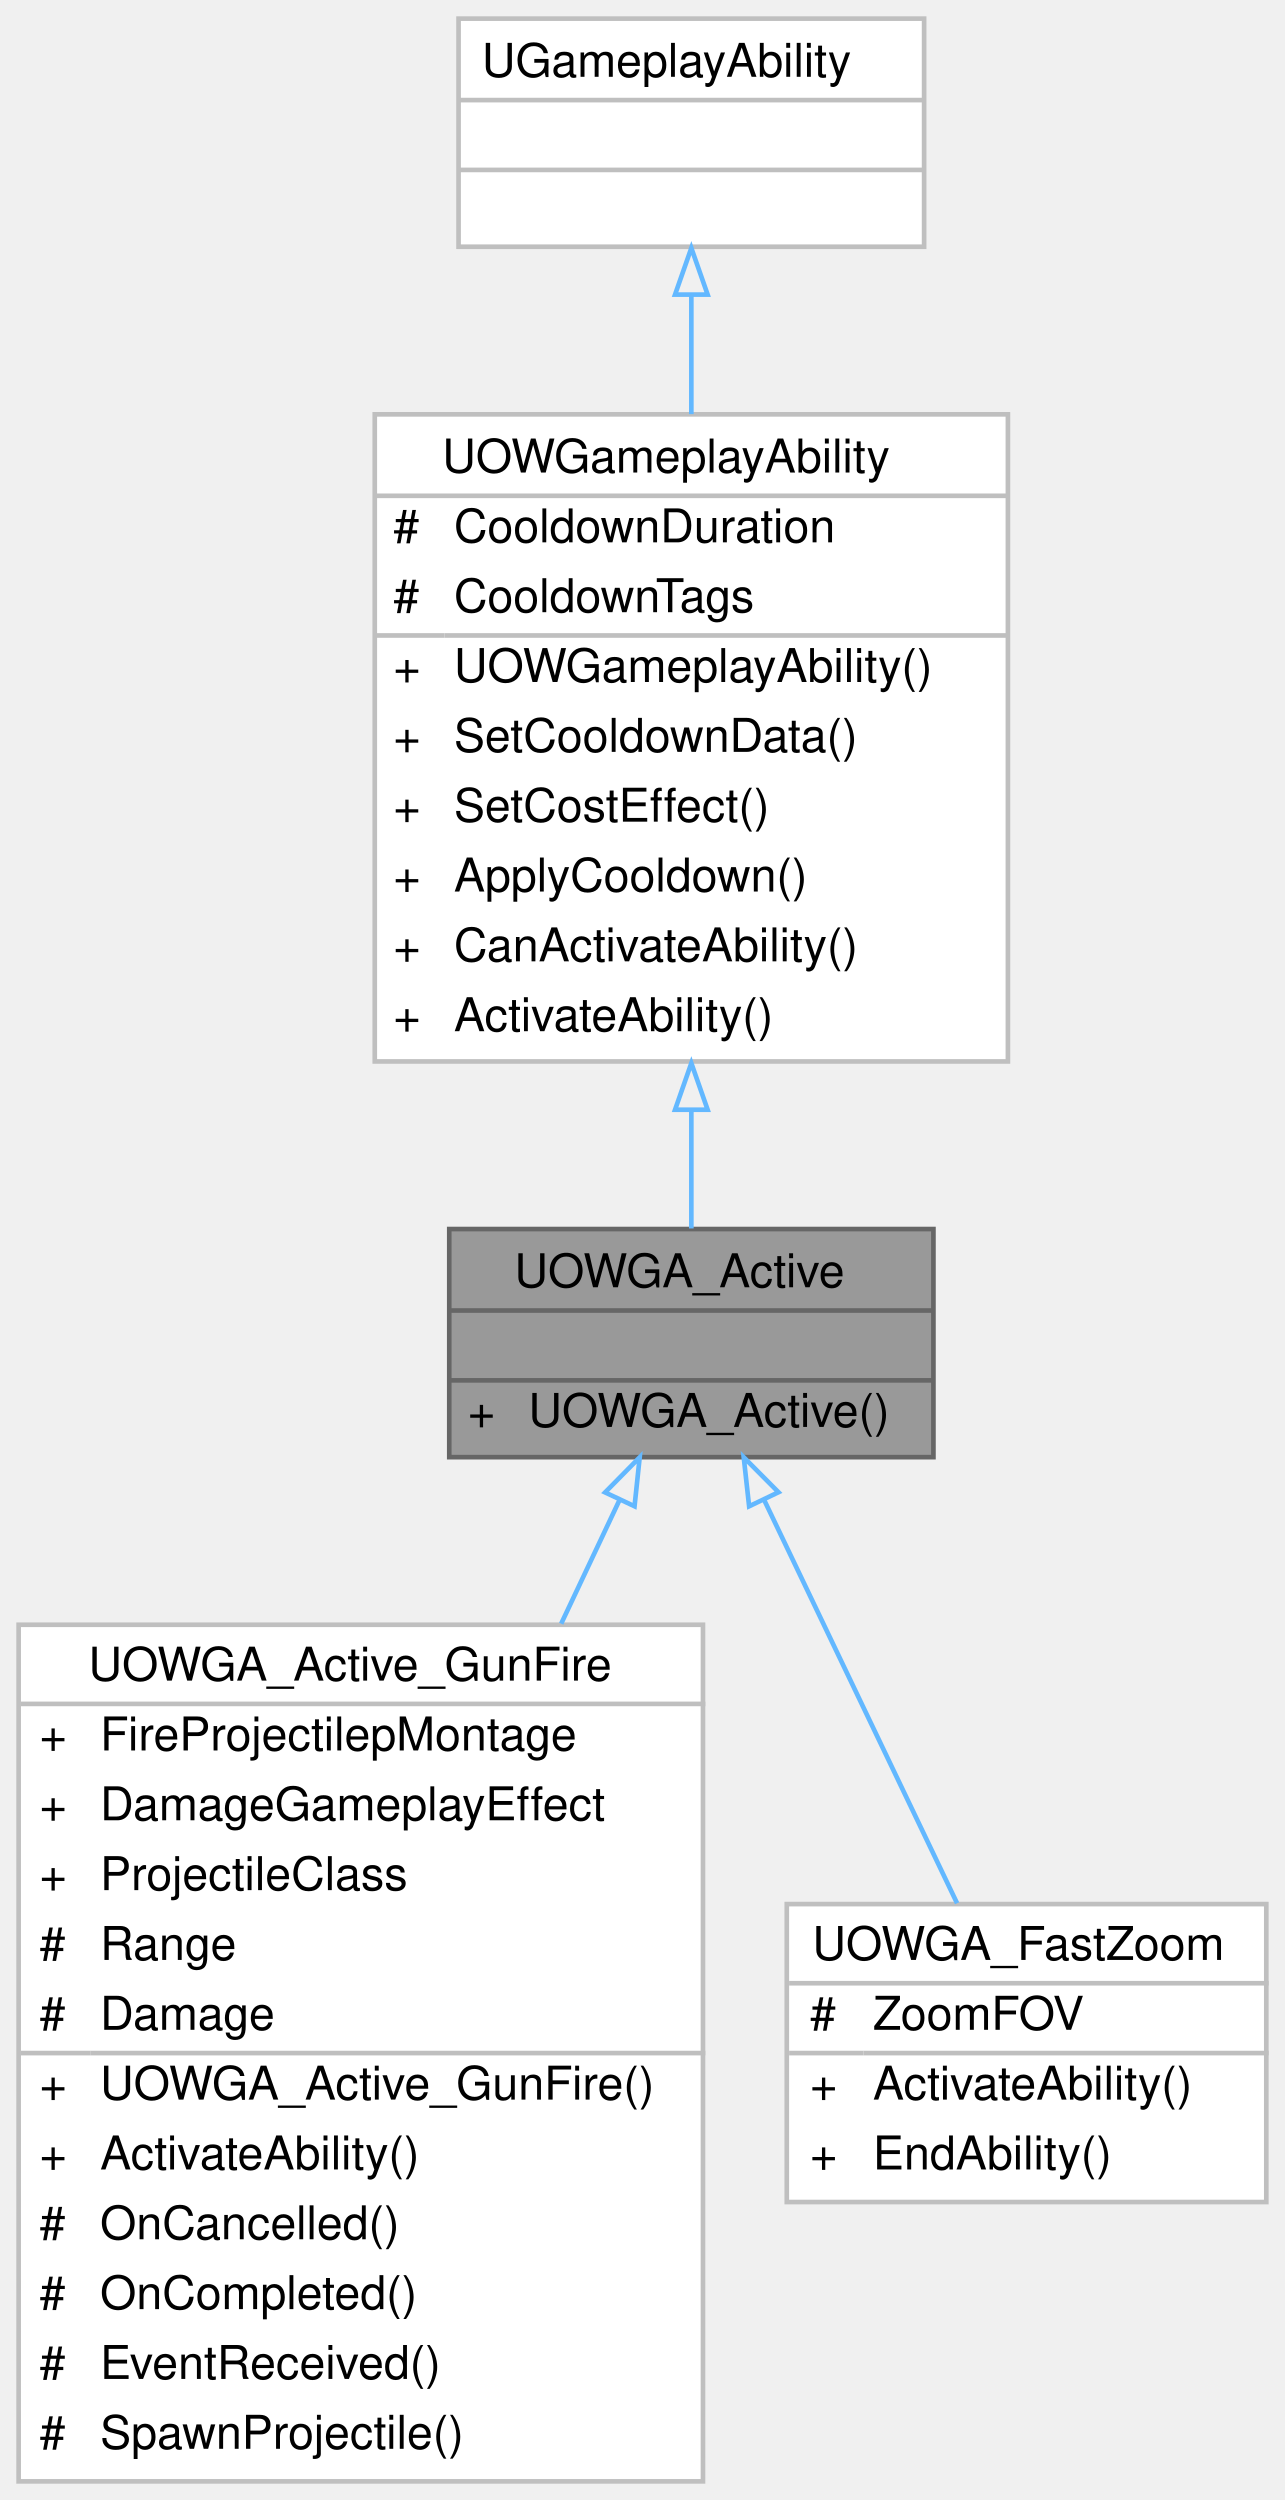
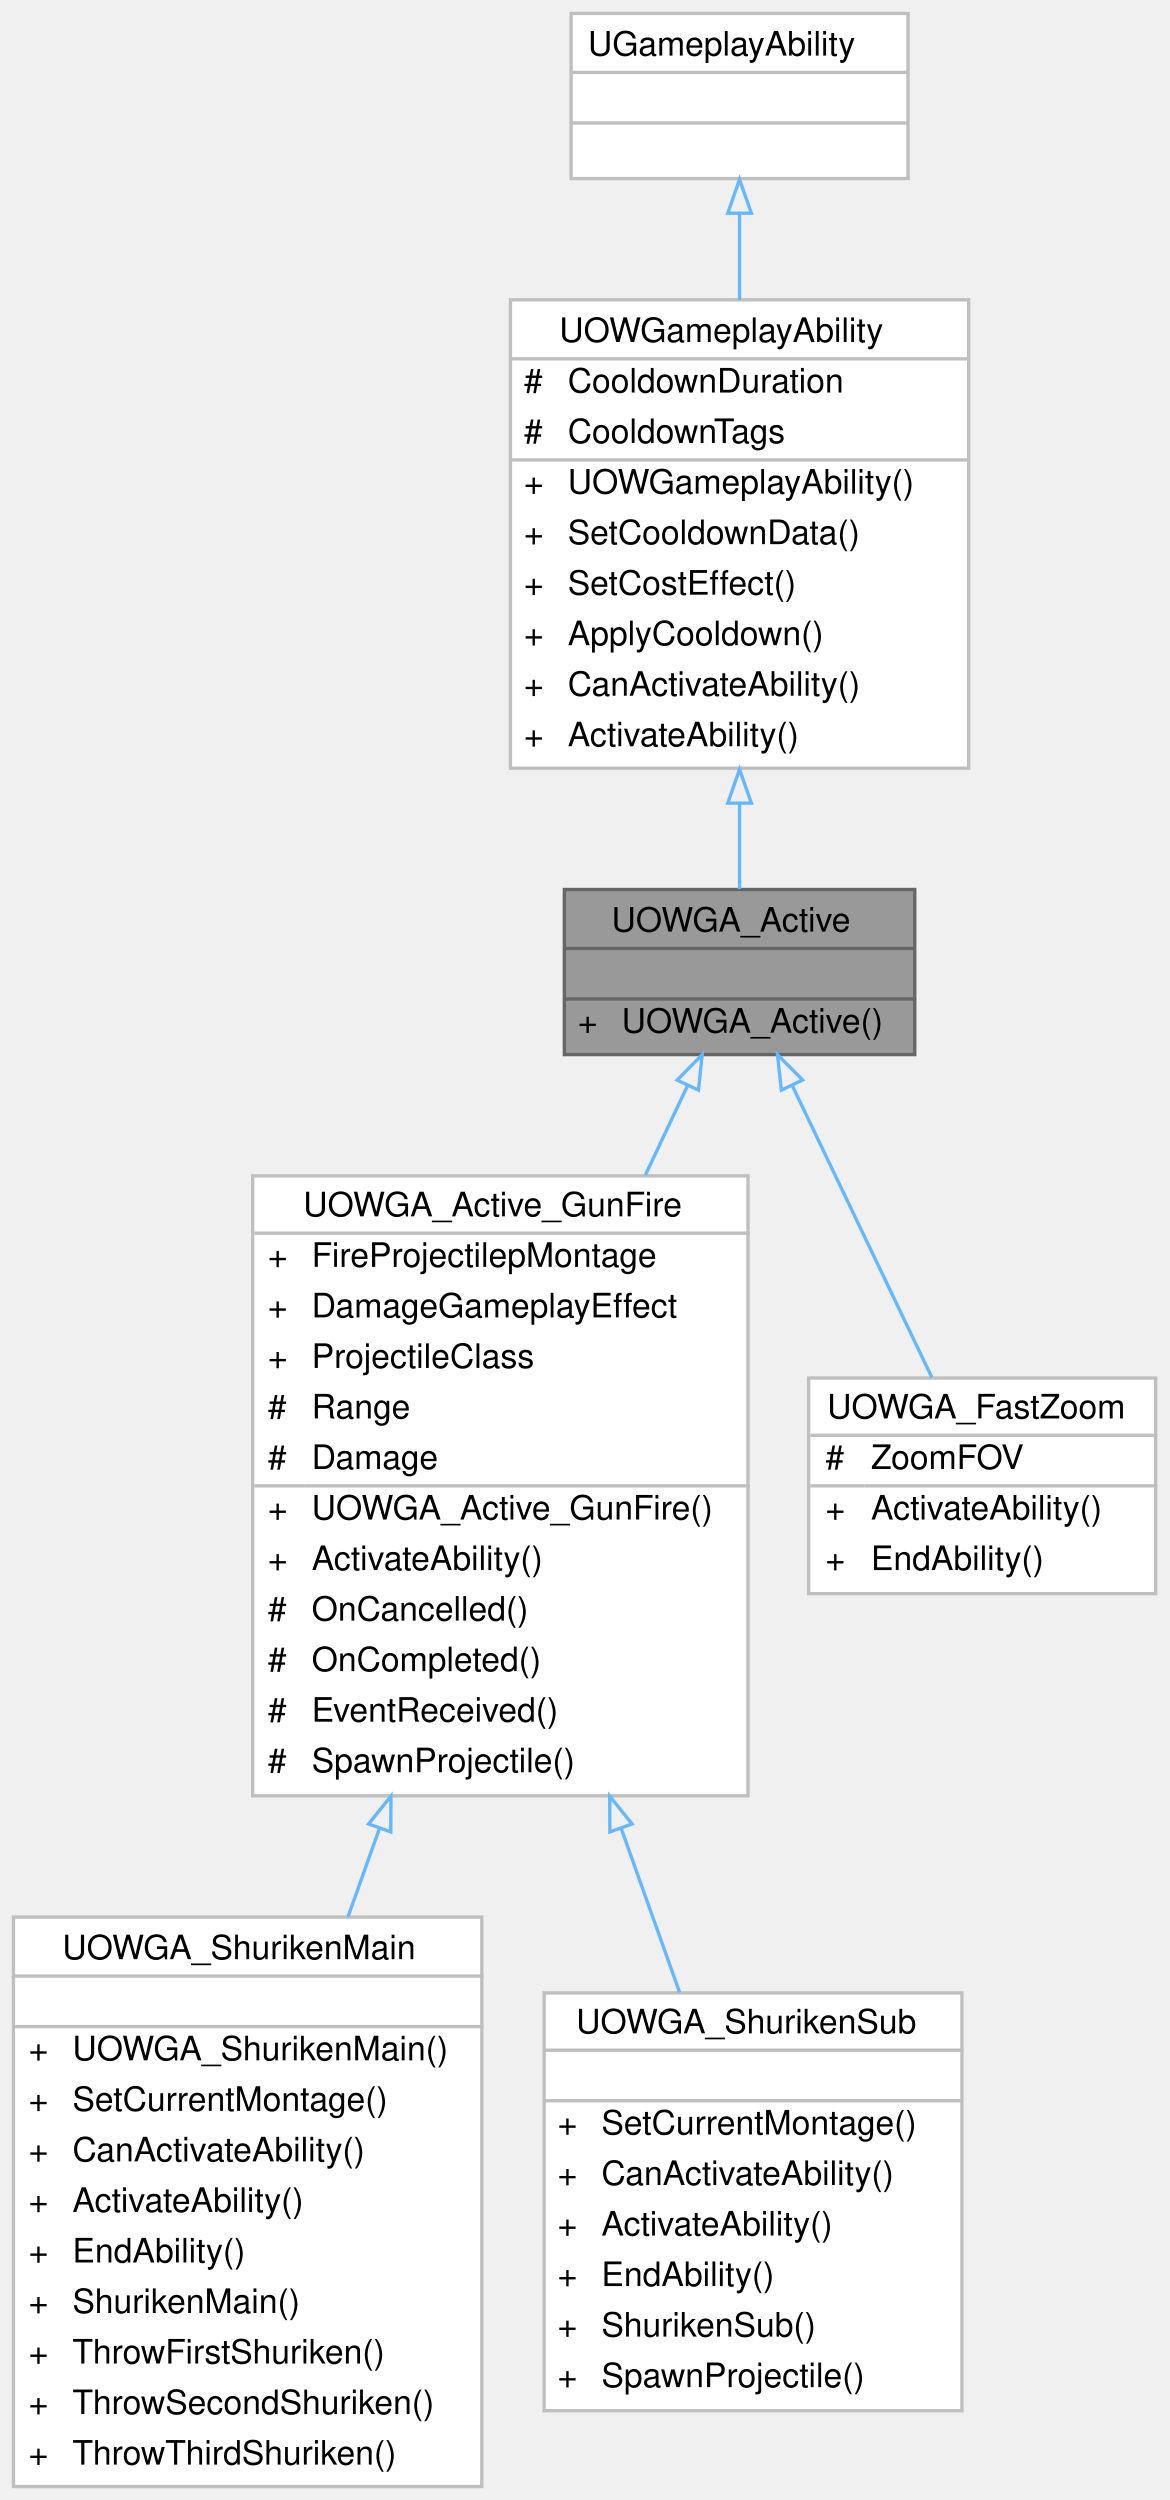
- <svg xmlns="http://www.w3.org/2000/svg" xmlns:xlink="http://www.w3.org/1999/xlink" width="276pt" height="537pt" viewBox="0.00 0.00 276.00 537.00">
-   <g id="graph0" class="graph" transform="scale(1 1) rotate(0) translate(4 533)">
+ <svg xmlns="http://www.w3.org/2000/svg" xmlns:xlink="http://www.w3.org/1999/xlink" width="347pt" height="742pt" viewBox="0.00 0.00 347.00 742.00">
+   <g id="graph0" class="graph" transform="scale(1 1) rotate(0) translate(4 738)">
    <g id="Node000001" class="node">
      <g id="a_Node000001">
        <a xlink:title=" ">
-           <polygon fill="#999999" stroke="transparent" points="196.5,-269 92.5,-269 92.5,-220 196.5,-220 196.5,-269" />
-           <text text-anchor="start" x="106.5" y="-256.5" font-family="Helvetica,sans-Serif" font-size="10.00">UOWGA_Active</text>
-           <text text-anchor="start" x="142.5" y="-241.5" font-family="Helvetica,sans-Serif" font-size="10.00"> </text>
-           <text text-anchor="start" x="96.5" y="-226.5" font-family="Helvetica,sans-Serif" font-size="10.00">+</text>
-           <text text-anchor="start" x="109.5" y="-226.5" font-family="Helvetica,sans-Serif" font-size="10.00">UOWGA_Active()</text>
-           <polygon fill="#666666" stroke="#666666" points="92.5,-251.5 92.5,-251.5 196.5,-251.5 196.5,-251.5 92.5,-251.5" />
-           <polygon fill="#666666" stroke="#666666" points="92.5,-236.5 92.5,-236.5 196.5,-236.5 196.5,-236.5 92.5,-236.5" />
-           <polygon fill="none" stroke="#666666" points="92.5,-220 92.5,-269 196.5,-269 196.5,-220 92.5,-220" />
+           <polygon fill="#999999" stroke="transparent" points="267.5,-474 163.5,-474 163.5,-425 267.5,-425 267.5,-474" />
+           <text text-anchor="start" x="177.5" y="-461.5" font-family="Helvetica,sans-Serif" font-size="10.00">UOWGA_Active</text>
+           <text text-anchor="start" x="213.5" y="-446.5" font-family="Helvetica,sans-Serif" font-size="10.00"> </text>
+           <text text-anchor="start" x="167.5" y="-431.5" font-family="Helvetica,sans-Serif" font-size="10.00">+</text>
+           <text text-anchor="start" x="180.5" y="-431.5" font-family="Helvetica,sans-Serif" font-size="10.00">UOWGA_Active()</text>
+           <polygon fill="#666666" stroke="#666666" points="163.5,-456.5 163.5,-456.5 267.5,-456.5 267.5,-456.5 163.5,-456.5" />
+           <polygon fill="#666666" stroke="#666666" points="163.5,-441.5 163.5,-441.5 267.5,-441.5 267.5,-441.5 163.5,-441.5" />
+           <polygon fill="none" stroke="#666666" points="163.5,-425 163.5,-474 267.5,-474 267.5,-425 163.5,-425" />
        </a>
      </g>
    </g>
    <g id="Node000004" class="node">
      <g id="a_Node000004">
        <a xlink:href="classUOWGA__Active__GunFire.html" target="_top" xlink:title=" ">
-           <polygon fill="white" stroke="transparent" points="147,-184 0,-184 0,0 147,0 147,-184" />
-           <text text-anchor="start" x="15" y="-172" font-family="Helvetica,sans-Serif" font-size="10.00">UOWGA_Active_GunFire</text>
-           <text text-anchor="start" x="4.5" y="-157" font-family="Helvetica,sans-Serif" font-size="10.00">+</text>
-           <text text-anchor="start" x="17.5" y="-157" font-family="Helvetica,sans-Serif" font-size="10.00">FireProjectilepMontage</text>
-           <text text-anchor="start" x="4.5" y="-142" font-family="Helvetica,sans-Serif" font-size="10.00">+</text>
-           <text text-anchor="start" x="17.5" y="-142" font-family="Helvetica,sans-Serif" font-size="10.00">DamageGameplayEffect</text>
-           <text text-anchor="start" x="4.5" y="-127" font-family="Helvetica,sans-Serif" font-size="10.00">+</text>
-           <text text-anchor="start" x="17.5" y="-127" font-family="Helvetica,sans-Serif" font-size="10.00">ProjectileClass</text>
-           <text text-anchor="start" x="4.5" y="-112" font-family="Helvetica,sans-Serif" font-size="10.00">#</text>
-           <text text-anchor="start" x="17.5" y="-112" font-family="Helvetica,sans-Serif" font-size="10.00">Range</text>
-           <text text-anchor="start" x="4.5" y="-97" font-family="Helvetica,sans-Serif" font-size="10.00">#</text>
-           <text text-anchor="start" x="17.5" y="-97" font-family="Helvetica,sans-Serif" font-size="10.00">Damage</text>
-           <text text-anchor="start" x="4.5" y="-82" font-family="Helvetica,sans-Serif" font-size="10.00">+</text>
-           <text text-anchor="start" x="17.5" y="-82" font-family="Helvetica,sans-Serif" font-size="10.00">UOWGA_Active_GunFire()</text>
-           <text text-anchor="start" x="4.5" y="-67" font-family="Helvetica,sans-Serif" font-size="10.00">+</text>
-           <text text-anchor="start" x="17.5" y="-67" font-family="Helvetica,sans-Serif" font-size="10.00">ActivateAbility()</text>
-           <text text-anchor="start" x="4.5" y="-52" font-family="Helvetica,sans-Serif" font-size="10.00">#</text>
-           <text text-anchor="start" x="17.5" y="-52" font-family="Helvetica,sans-Serif" font-size="10.00">OnCancelled()</text>
-           <text text-anchor="start" x="4.5" y="-37" font-family="Helvetica,sans-Serif" font-size="10.00">#</text>
-           <text text-anchor="start" x="17.5" y="-37" font-family="Helvetica,sans-Serif" font-size="10.00">OnCompleted()</text>
-           <text text-anchor="start" x="4.5" y="-22" font-family="Helvetica,sans-Serif" font-size="10.00">#</text>
-           <text text-anchor="start" x="17.5" y="-22" font-family="Helvetica,sans-Serif" font-size="10.00">EventReceived()</text>
-           <text text-anchor="start" x="4.5" y="-7" font-family="Helvetica,sans-Serif" font-size="10.00">#</text>
-           <text text-anchor="start" x="17.5" y="-7" font-family="Helvetica,sans-Serif" font-size="10.00">SpawnProjectile()</text>
-           <polygon fill="#bfbfbf" stroke="#bfbfbf" points="0.5,-167 0.5,-167 147.5,-167 147.5,-167 0.5,-167" />
-           <polygon fill="#bfbfbf" stroke="#bfbfbf" points="0.5,-92 0.5,-92 15.5,-92 15.5,-92 0.5,-92" />
-           <polygon fill="#bfbfbf" stroke="#bfbfbf" points="15.5,-92 15.5,-92 147.5,-92 147.5,-92 15.5,-92" />
-           <polygon fill="none" stroke="#bfbfbf" points="0,0 0,-184 147,-184 147,0 0,0" />
+           <polygon fill="white" stroke="transparent" points="218,-389 71,-389 71,-205 218,-205 218,-389" />
+           <text text-anchor="start" x="86" y="-377" font-family="Helvetica,sans-Serif" font-size="10.00">UOWGA_Active_GunFire</text>
+           <text text-anchor="start" x="75.5" y="-362" font-family="Helvetica,sans-Serif" font-size="10.00">+</text>
+           <text text-anchor="start" x="88.5" y="-362" font-family="Helvetica,sans-Serif" font-size="10.00">FireProjectilepMontage</text>
+           <text text-anchor="start" x="75.5" y="-347" font-family="Helvetica,sans-Serif" font-size="10.00">+</text>
+           <text text-anchor="start" x="88.5" y="-347" font-family="Helvetica,sans-Serif" font-size="10.00">DamageGameplayEffect</text>
+           <text text-anchor="start" x="75.5" y="-332" font-family="Helvetica,sans-Serif" font-size="10.00">+</text>
+           <text text-anchor="start" x="88.5" y="-332" font-family="Helvetica,sans-Serif" font-size="10.00">ProjectileClass</text>
+           <text text-anchor="start" x="75.5" y="-317" font-family="Helvetica,sans-Serif" font-size="10.00">#</text>
+           <text text-anchor="start" x="88.5" y="-317" font-family="Helvetica,sans-Serif" font-size="10.00">Range</text>
+           <text text-anchor="start" x="75.5" y="-302" font-family="Helvetica,sans-Serif" font-size="10.00">#</text>
+           <text text-anchor="start" x="88.5" y="-302" font-family="Helvetica,sans-Serif" font-size="10.00">Damage</text>
+           <text text-anchor="start" x="75.5" y="-287" font-family="Helvetica,sans-Serif" font-size="10.00">+</text>
+           <text text-anchor="start" x="88.5" y="-287" font-family="Helvetica,sans-Serif" font-size="10.00">UOWGA_Active_GunFire()</text>
+           <text text-anchor="start" x="75.5" y="-272" font-family="Helvetica,sans-Serif" font-size="10.00">+</text>
+           <text text-anchor="start" x="88.5" y="-272" font-family="Helvetica,sans-Serif" font-size="10.00">ActivateAbility()</text>
+           <text text-anchor="start" x="75.5" y="-257" font-family="Helvetica,sans-Serif" font-size="10.00">#</text>
+           <text text-anchor="start" x="88.5" y="-257" font-family="Helvetica,sans-Serif" font-size="10.00">OnCancelled()</text>
+           <text text-anchor="start" x="75.5" y="-242" font-family="Helvetica,sans-Serif" font-size="10.00">#</text>
+           <text text-anchor="start" x="88.5" y="-242" font-family="Helvetica,sans-Serif" font-size="10.00">OnCompleted()</text>
+           <text text-anchor="start" x="75.5" y="-227" font-family="Helvetica,sans-Serif" font-size="10.00">#</text>
+           <text text-anchor="start" x="88.5" y="-227" font-family="Helvetica,sans-Serif" font-size="10.00">EventReceived()</text>
+           <text text-anchor="start" x="75.5" y="-212" font-family="Helvetica,sans-Serif" font-size="10.00">#</text>
+           <text text-anchor="start" x="88.5" y="-212" font-family="Helvetica,sans-Serif" font-size="10.00">SpawnProjectile()</text>
+           <polygon fill="#bfbfbf" stroke="#bfbfbf" points="71.5,-372 71.5,-372 218.5,-372 218.5,-372 71.5,-372" />
+           <polygon fill="#bfbfbf" stroke="#bfbfbf" points="71.5,-297 71.5,-297 86.5,-297 86.5,-297 71.5,-297" />
+           <polygon fill="#bfbfbf" stroke="#bfbfbf" points="86.5,-297 86.5,-297 218.5,-297 218.5,-297 86.5,-297" />
+           <polygon fill="none" stroke="#bfbfbf" points="71,-205 71,-389 218,-389 218,-205 71,-205" />
        </a>
      </g>
    </g>
    <g id="edge3_Node000001_Node000004" class="edge">
      <g id="a_edge3_Node000001_Node000004">
        <a xlink:title=" ">
-           <path fill="none" stroke="#63b8ff" d="M129.02,-210.68C125.21,-202.62 120.96,-193.6 116.54,-184.23" />
-           <polygon fill="none" stroke="#63b8ff" points="125.97,-212.43 133.41,-219.98 132.3,-209.45 125.97,-212.43" />
-         </a>
-       </g>
-     </g>
-     <g id="Node000005" class="node">
-       <g id="a_Node000005">
+           <path fill="none" stroke="#63b8ff" d="M200.02,-415.68C196.21,-407.62 191.96,-398.6 187.54,-389.23" />
+           <polygon fill="none" stroke="#63b8ff" points="196.97,-417.43 204.41,-424.98 203.3,-414.45 196.97,-417.43" />
+         </a>
+       </g>
+     </g>
+     <g id="Node000007" class="node">
+       <g id="a_Node000007">
        <a xlink:href="classUOWGA__FastZoom.html" target="_top" xlink:title=" ">
-           <polygon fill="white" stroke="transparent" points="268,-124 165,-124 165,-60 268,-60 268,-124" />
-           <text text-anchor="start" x="170.5" y="-112" font-family="Helvetica,sans-Serif" font-size="10.00">UOWGA_FastZoom</text>
-           <text text-anchor="start" x="170" y="-97" font-family="Helvetica,sans-Serif" font-size="10.00">#</text>
-           <text text-anchor="start" x="183.5" y="-97" font-family="Helvetica,sans-Serif" font-size="10.00">ZoomFOV</text>
-           <text text-anchor="start" x="170" y="-82" font-family="Helvetica,sans-Serif" font-size="10.00">+</text>
-           <text text-anchor="start" x="183.5" y="-82" font-family="Helvetica,sans-Serif" font-size="10.00">ActivateAbility()</text>
-           <text text-anchor="start" x="170" y="-67" font-family="Helvetica,sans-Serif" font-size="10.00">+</text>
-           <text text-anchor="start" x="183.5" y="-67" font-family="Helvetica,sans-Serif" font-size="10.00">EndAbility()</text>
-           <polygon fill="#bfbfbf" stroke="#bfbfbf" points="165.5,-107 165.5,-107 268.5,-107 268.5,-107 165.5,-107" />
-           <polygon fill="#bfbfbf" stroke="#bfbfbf" points="165.5,-92 165.5,-92 181.5,-92 181.5,-92 165.5,-92" />
-           <polygon fill="#bfbfbf" stroke="#bfbfbf" points="181.5,-92 181.5,-92 268.5,-92 268.5,-92 181.5,-92" />
-           <polygon fill="none" stroke="#bfbfbf" points="165,-60 165,-124 268,-124 268,-60 165,-60" />
-         </a>
-       </g>
-     </g>
-     <g id="edge4_Node000001_Node000005" class="edge">
-       <g id="a_edge4_Node000001_Node000005">
-         <a xlink:title=" ">
-           <path fill="none" stroke="#63b8ff" d="M160.21,-210.66C172.51,-184.95 189.49,-149.45 201.58,-124.18" />
-           <polygon fill="none" stroke="#63b8ff" points="156.91,-209.45 155.75,-219.98 163.22,-212.47 156.91,-209.45" />
+           <polygon fill="white" stroke="transparent" points="339,-329 236,-329 236,-265 339,-265 339,-329" />
+           <text text-anchor="start" x="241.5" y="-317" font-family="Helvetica,sans-Serif" font-size="10.00">UOWGA_FastZoom</text>
+           <text text-anchor="start" x="241" y="-302" font-family="Helvetica,sans-Serif" font-size="10.00">#</text>
+           <text text-anchor="start" x="254.5" y="-302" font-family="Helvetica,sans-Serif" font-size="10.00">ZoomFOV</text>
+           <text text-anchor="start" x="241" y="-287" font-family="Helvetica,sans-Serif" font-size="10.00">+</text>
+           <text text-anchor="start" x="254.5" y="-287" font-family="Helvetica,sans-Serif" font-size="10.00">ActivateAbility()</text>
+           <text text-anchor="start" x="241" y="-272" font-family="Helvetica,sans-Serif" font-size="10.00">+</text>
+           <text text-anchor="start" x="254.5" y="-272" font-family="Helvetica,sans-Serif" font-size="10.00">EndAbility()</text>
+           <polygon fill="#bfbfbf" stroke="#bfbfbf" points="236.5,-312 236.5,-312 339.5,-312 339.5,-312 236.5,-312" />
+           <polygon fill="#bfbfbf" stroke="#bfbfbf" points="236.5,-297 236.5,-297 252.5,-297 252.5,-297 236.5,-297" />
+           <polygon fill="#bfbfbf" stroke="#bfbfbf" points="252.5,-297 252.5,-297 339.5,-297 339.5,-297 252.5,-297" />
+           <polygon fill="none" stroke="#bfbfbf" points="236,-265 236,-329 339,-329 339,-265 236,-265" />
+         </a>
+       </g>
+     </g>
+     <g id="edge6_Node000001_Node000007" class="edge">
+       <g id="a_edge6_Node000001_Node000007">
+         <a xlink:title=" ">
+           <path fill="none" stroke="#63b8ff" d="M231.21,-415.66C243.51,-389.95 260.49,-354.45 272.58,-329.18" />
+           <polygon fill="none" stroke="#63b8ff" points="227.91,-414.45 226.75,-424.98 234.22,-417.47 227.91,-414.45" />
        </a>
      </g>
    </g>
    <g id="Node000002" class="node">
      <g id="a_Node000002">
        <a xlink:href="classUOWGameplayAbility.html" target="_top" xlink:title=" ">
-           <polygon fill="white" stroke="transparent" points="212.5,-444 76.5,-444 76.5,-305 212.5,-305 212.5,-444" />
-           <text text-anchor="start" x="91" y="-431.5" font-family="Helvetica,sans-Serif" font-size="10.00">UOWGameplayAbility</text>
-           <text text-anchor="start" x="80.5" y="-416.5" font-family="Helvetica,sans-Serif" font-size="10.00">#</text>
-           <text text-anchor="start" x="93.5" y="-416.5" font-family="Helvetica,sans-Serif" font-size="10.00">CooldownDuration</text>
-           <text text-anchor="start" x="80.5" y="-401.5" font-family="Helvetica,sans-Serif" font-size="10.00">#</text>
-           <text text-anchor="start" x="93.5" y="-401.5" font-family="Helvetica,sans-Serif" font-size="10.00">CooldownTags</text>
-           <text text-anchor="start" x="80.5" y="-386.5" font-family="Helvetica,sans-Serif" font-size="10.00">+</text>
-           <text text-anchor="start" x="93.5" y="-386.5" font-family="Helvetica,sans-Serif" font-size="10.00">UOWGameplayAbility()</text>
-           <text text-anchor="start" x="80.5" y="-371.5" font-family="Helvetica,sans-Serif" font-size="10.00">+</text>
-           <text text-anchor="start" x="93.5" y="-371.5" font-family="Helvetica,sans-Serif" font-size="10.00">SetCooldownData()</text>
-           <text text-anchor="start" x="80.5" y="-356.5" font-family="Helvetica,sans-Serif" font-size="10.00">+</text>
-           <text text-anchor="start" x="93.5" y="-356.5" font-family="Helvetica,sans-Serif" font-size="10.00">SetCostEffect()</text>
-           <text text-anchor="start" x="80.5" y="-341.5" font-family="Helvetica,sans-Serif" font-size="10.00">+</text>
-           <text text-anchor="start" x="93.5" y="-341.5" font-family="Helvetica,sans-Serif" font-size="10.00">ApplyCooldown()</text>
-           <text text-anchor="start" x="80.5" y="-326.5" font-family="Helvetica,sans-Serif" font-size="10.00">+</text>
-           <text text-anchor="start" x="93.5" y="-326.5" font-family="Helvetica,sans-Serif" font-size="10.00">CanActivateAbility()</text>
-           <text text-anchor="start" x="80.5" y="-311.5" font-family="Helvetica,sans-Serif" font-size="10.00">+</text>
-           <text text-anchor="start" x="93.5" y="-311.5" font-family="Helvetica,sans-Serif" font-size="10.00">ActivateAbility()</text>
-           <polygon fill="#bfbfbf" stroke="#bfbfbf" points="76.5,-426.5 76.5,-426.5 212.5,-426.5 212.5,-426.5 76.5,-426.5" />
-           <polygon fill="#bfbfbf" stroke="#bfbfbf" points="76.5,-396.5 76.5,-396.5 91.5,-396.5 91.5,-396.5 76.5,-396.5" />
-           <polygon fill="#bfbfbf" stroke="#bfbfbf" points="91.5,-396.5 91.5,-396.5 212.5,-396.5 212.5,-396.5 91.5,-396.5" />
-           <polygon fill="none" stroke="#bfbfbf" points="76.5,-305 76.5,-444 212.5,-444 212.5,-305 76.5,-305" />
+           <polygon fill="white" stroke="transparent" points="283.5,-649 147.5,-649 147.5,-510 283.5,-510 283.5,-649" />
+           <text text-anchor="start" x="162" y="-636.5" font-family="Helvetica,sans-Serif" font-size="10.00">UOWGameplayAbility</text>
+           <text text-anchor="start" x="151.5" y="-621.5" font-family="Helvetica,sans-Serif" font-size="10.00">#</text>
+           <text text-anchor="start" x="164.5" y="-621.5" font-family="Helvetica,sans-Serif" font-size="10.00">CooldownDuration</text>
+           <text text-anchor="start" x="151.5" y="-606.5" font-family="Helvetica,sans-Serif" font-size="10.00">#</text>
+           <text text-anchor="start" x="164.5" y="-606.5" font-family="Helvetica,sans-Serif" font-size="10.00">CooldownTags</text>
+           <text text-anchor="start" x="151.5" y="-591.5" font-family="Helvetica,sans-Serif" font-size="10.00">+</text>
+           <text text-anchor="start" x="164.5" y="-591.5" font-family="Helvetica,sans-Serif" font-size="10.00">UOWGameplayAbility()</text>
+           <text text-anchor="start" x="151.5" y="-576.5" font-family="Helvetica,sans-Serif" font-size="10.00">+</text>
+           <text text-anchor="start" x="164.5" y="-576.5" font-family="Helvetica,sans-Serif" font-size="10.00">SetCooldownData()</text>
+           <text text-anchor="start" x="151.5" y="-561.5" font-family="Helvetica,sans-Serif" font-size="10.00">+</text>
+           <text text-anchor="start" x="164.5" y="-561.5" font-family="Helvetica,sans-Serif" font-size="10.00">SetCostEffect()</text>
+           <text text-anchor="start" x="151.5" y="-546.5" font-family="Helvetica,sans-Serif" font-size="10.00">+</text>
+           <text text-anchor="start" x="164.5" y="-546.5" font-family="Helvetica,sans-Serif" font-size="10.00">ApplyCooldown()</text>
+           <text text-anchor="start" x="151.5" y="-531.5" font-family="Helvetica,sans-Serif" font-size="10.00">+</text>
+           <text text-anchor="start" x="164.5" y="-531.5" font-family="Helvetica,sans-Serif" font-size="10.00">CanActivateAbility()</text>
+           <text text-anchor="start" x="151.5" y="-516.5" font-family="Helvetica,sans-Serif" font-size="10.00">+</text>
+           <text text-anchor="start" x="164.5" y="-516.5" font-family="Helvetica,sans-Serif" font-size="10.00">ActivateAbility()</text>
+           <polygon fill="#bfbfbf" stroke="#bfbfbf" points="147.5,-631.5 147.5,-631.5 283.5,-631.5 283.5,-631.5 147.5,-631.5" />
+           <polygon fill="#bfbfbf" stroke="#bfbfbf" points="147.5,-601.5 147.5,-601.5 162.5,-601.5 162.5,-601.5 147.5,-601.5" />
+           <polygon fill="#bfbfbf" stroke="#bfbfbf" points="162.5,-601.5 162.5,-601.5 283.5,-601.5 283.5,-601.5 162.5,-601.5" />
+           <polygon fill="none" stroke="#bfbfbf" points="147.5,-510 147.5,-649 283.5,-649 283.5,-510 147.5,-510" />
        </a>
      </g>
    </g>
    <g id="edge1_Node000001_Node000002" class="edge">
      <g id="a_edge1_Node000001_Node000002">
        <a xlink:title=" ">
-           <path fill="none" stroke="#63b8ff" d="M144.5,-294.54C144.5,-285.36 144.5,-276.62 144.5,-269.12" />
-           <polygon fill="none" stroke="#63b8ff" points="141,-294.63 144.5,-304.63 148,-294.63 141,-294.63" />
+           <path fill="none" stroke="#63b8ff" d="M215.5,-499.54C215.5,-490.36 215.5,-481.62 215.5,-474.12" />
+           <polygon fill="none" stroke="#63b8ff" points="212,-499.63 215.5,-509.63 219,-499.63 212,-499.63" />
        </a>
      </g>
    </g>
    <g id="Node000003" class="node">
      <g id="a_Node000003">
        <a xlink:title=" ">
-           <polygon fill="white" stroke="transparent" points="194.5,-529 94.5,-529 94.5,-480 194.5,-480 194.5,-529" />
-           <text text-anchor="start" x="99.5" y="-516.5" font-family="Helvetica,sans-Serif" font-size="10.00">UGameplayAbility</text>
-           <text text-anchor="start" x="142.5" y="-501.5" font-family="Helvetica,sans-Serif" font-size="10.00"> </text>
-           <text text-anchor="start" x="142.5" y="-486.5" font-family="Helvetica,sans-Serif" font-size="10.00"> </text>
-           <polygon fill="#bfbfbf" stroke="#bfbfbf" points="94.5,-511.5 94.5,-511.5 194.5,-511.5 194.5,-511.5 94.5,-511.5" />
-           <polygon fill="#bfbfbf" stroke="#bfbfbf" points="94.5,-496.5 94.5,-496.5 194.5,-496.5 194.5,-496.5 94.5,-496.5" />
-           <polygon fill="none" stroke="#bfbfbf" points="94.5,-480 94.5,-529 194.5,-529 194.5,-480 94.5,-480" />
+           <polygon fill="white" stroke="transparent" points="265.5,-734 165.5,-734 165.5,-685 265.5,-685 265.5,-734" />
+           <text text-anchor="start" x="170.5" y="-721.5" font-family="Helvetica,sans-Serif" font-size="10.00">UGameplayAbility</text>
+           <text text-anchor="start" x="213.5" y="-706.5" font-family="Helvetica,sans-Serif" font-size="10.00"> </text>
+           <text text-anchor="start" x="213.5" y="-691.5" font-family="Helvetica,sans-Serif" font-size="10.00"> </text>
+           <polygon fill="#bfbfbf" stroke="#bfbfbf" points="165.5,-716.5 165.5,-716.5 265.5,-716.5 265.5,-716.5 165.5,-716.5" />
+           <polygon fill="#bfbfbf" stroke="#bfbfbf" points="165.5,-701.5 165.5,-701.5 265.5,-701.5 265.5,-701.5 165.5,-701.5" />
+           <polygon fill="none" stroke="#bfbfbf" points="165.5,-685 165.5,-734 265.5,-734 265.5,-685 165.5,-685" />
        </a>
      </g>
    </g>
    <g id="edge2_Node000002_Node000003" class="edge">
      <g id="a_edge2_Node000002_Node000003">
        <a xlink:title=" ">
-           <path fill="none" stroke="#63b8ff" d="M144.5,-469.48C144.5,-461.57 144.5,-452.86 144.5,-444.04" />
-           <polygon fill="none" stroke="#63b8ff" points="141,-469.72 144.5,-479.72 148,-469.72 141,-469.72" />
+           <path fill="none" stroke="#63b8ff" d="M215.5,-674.48C215.5,-666.57 215.5,-657.86 215.5,-649.04" />
+           <polygon fill="none" stroke="#63b8ff" points="212,-674.72 215.5,-684.72 219,-674.72 212,-674.72" />
+         </a>
+       </g>
+     </g>
+     <g id="Node000005" class="node">
+       <g id="a_Node000005">
+         <a xlink:href="classUOWGA__ShurikenMain.html" target="_top" xlink:title=" ">
+           <polygon fill="white" stroke="transparent" points="139,-169 0,-169 0,0 139,0 139,-169" />
+           <text text-anchor="start" x="14.5" y="-156.5" font-family="Helvetica,sans-Serif" font-size="10.00">UOWGA_ShurikenMain</text>
+           <text text-anchor="start" x="68" y="-141.5" font-family="Helvetica,sans-Serif" font-size="10.00"> </text>
+           <text text-anchor="start" x="4.5" y="-126.5" font-family="Helvetica,sans-Serif" font-size="10.00">+</text>
+           <text text-anchor="start" x="17.5" y="-126.5" font-family="Helvetica,sans-Serif" font-size="10.00">UOWGA_ShurikenMain()</text>
+           <text text-anchor="start" x="4.5" y="-111.5" font-family="Helvetica,sans-Serif" font-size="10.00">+</text>
+           <text text-anchor="start" x="17.5" y="-111.5" font-family="Helvetica,sans-Serif" font-size="10.00">SetCurrentMontage()</text>
+           <text text-anchor="start" x="4.5" y="-96.5" font-family="Helvetica,sans-Serif" font-size="10.00">+</text>
+           <text text-anchor="start" x="17.5" y="-96.5" font-family="Helvetica,sans-Serif" font-size="10.00">CanActivateAbility()</text>
+           <text text-anchor="start" x="4.5" y="-81.5" font-family="Helvetica,sans-Serif" font-size="10.00">+</text>
+           <text text-anchor="start" x="17.5" y="-81.5" font-family="Helvetica,sans-Serif" font-size="10.00">ActivateAbility()</text>
+           <text text-anchor="start" x="4.5" y="-66.5" font-family="Helvetica,sans-Serif" font-size="10.00">+</text>
+           <text text-anchor="start" x="17.5" y="-66.5" font-family="Helvetica,sans-Serif" font-size="10.00">EndAbility()</text>
+           <text text-anchor="start" x="4.5" y="-51.5" font-family="Helvetica,sans-Serif" font-size="10.00">+</text>
+           <text text-anchor="start" x="17.5" y="-51.5" font-family="Helvetica,sans-Serif" font-size="10.00">ShurikenMain()</text>
+           <text text-anchor="start" x="4.5" y="-36.5" font-family="Helvetica,sans-Serif" font-size="10.00">+</text>
+           <text text-anchor="start" x="17.5" y="-36.5" font-family="Helvetica,sans-Serif" font-size="10.00">ThrowFirstShuriken()</text>
+           <text text-anchor="start" x="4.5" y="-21.5" font-family="Helvetica,sans-Serif" font-size="10.00">+</text>
+           <text text-anchor="start" x="17.5" y="-21.5" font-family="Helvetica,sans-Serif" font-size="10.00">ThrowSecondShuriken()</text>
+           <text text-anchor="start" x="4.5" y="-6.5" font-family="Helvetica,sans-Serif" font-size="10.00">+</text>
+           <text text-anchor="start" x="17.5" y="-6.5" font-family="Helvetica,sans-Serif" font-size="10.00">ThrowThirdShuriken()</text>
+           <polygon fill="#bfbfbf" stroke="#bfbfbf" points="0.5,-151.5 0.5,-151.5 139.5,-151.5 139.5,-151.5 0.5,-151.5" />
+           <polygon fill="#bfbfbf" stroke="#bfbfbf" points="0.5,-136.5 0.5,-136.5 139.5,-136.5 139.5,-136.5 0.5,-136.5" />
+           <polygon fill="none" stroke="#bfbfbf" points="0,0 0,-169 139,-169 139,0 0,0" />
+         </a>
+       </g>
+     </g>
+     <g id="edge4_Node000004_Node000005" class="edge">
+       <g id="a_edge4_Node000004_Node000005">
+         <a xlink:title=" ">
+           <path fill="none" stroke="#63b8ff" d="M108.65,-195.38C105.52,-186.59 102.37,-177.75 99.29,-169.11" />
+           <polygon fill="none" stroke="#63b8ff" points="105.39,-196.65 112.04,-204.9 111.98,-194.3 105.39,-196.65" />
+         </a>
+       </g>
+     </g>
+     <g id="Node000006" class="node">
+       <g id="a_Node000006">
+         <a xlink:href="classUOWGA__ShurikenSub.html" target="_top" xlink:title=" ">
+           <polygon fill="white" stroke="transparent" points="281.5,-146.5 157.5,-146.5 157.5,-22.5 281.5,-22.5 281.5,-146.5" />
+           <text text-anchor="start" x="167" y="-134.5" font-family="Helvetica,sans-Serif" font-size="10.00">UOWGA_ShurikenSub</text>
+           <text text-anchor="start" x="217.5" y="-119.5" font-family="Helvetica,sans-Serif" font-size="10.00"> </text>
+           <text text-anchor="start" x="161.5" y="-104.5" font-family="Helvetica,sans-Serif" font-size="10.00">+</text>
+           <text text-anchor="start" x="174.5" y="-104.5" font-family="Helvetica,sans-Serif" font-size="10.00">SetCurrentMontage()</text>
+           <text text-anchor="start" x="161.5" y="-89.5" font-family="Helvetica,sans-Serif" font-size="10.00">+</text>
+           <text text-anchor="start" x="174.5" y="-89.5" font-family="Helvetica,sans-Serif" font-size="10.00">CanActivateAbility()</text>
+           <text text-anchor="start" x="161.5" y="-74.5" font-family="Helvetica,sans-Serif" font-size="10.00">+</text>
+           <text text-anchor="start" x="174.5" y="-74.5" font-family="Helvetica,sans-Serif" font-size="10.00">ActivateAbility()</text>
+           <text text-anchor="start" x="161.5" y="-59.5" font-family="Helvetica,sans-Serif" font-size="10.00">+</text>
+           <text text-anchor="start" x="174.5" y="-59.5" font-family="Helvetica,sans-Serif" font-size="10.00">EndAbility()</text>
+           <text text-anchor="start" x="161.5" y="-44.5" font-family="Helvetica,sans-Serif" font-size="10.00">+</text>
+           <text text-anchor="start" x="174.5" y="-44.5" font-family="Helvetica,sans-Serif" font-size="10.00">ShurikenSub()</text>
+           <text text-anchor="start" x="161.5" y="-29.5" font-family="Helvetica,sans-Serif" font-size="10.00">+</text>
+           <text text-anchor="start" x="174.5" y="-29.5" font-family="Helvetica,sans-Serif" font-size="10.00">SpawnProjectile()</text>
+           <polygon fill="#bfbfbf" stroke="#bfbfbf" points="157.5,-129.5 157.5,-129.5 281.5,-129.5 281.5,-129.5 157.5,-129.5" />
+           <polygon fill="#bfbfbf" stroke="#bfbfbf" points="157.5,-114.5 157.5,-114.5 281.5,-114.5 281.5,-114.5 157.5,-114.5" />
+           <polygon fill="none" stroke="#bfbfbf" points="157.5,-22.5 157.5,-146.5 281.5,-146.5 281.5,-22.5 157.5,-22.5" />
+         </a>
+       </g>
+     </g>
+     <g id="edge5_Node000004_Node000006" class="edge">
+       <g id="a_edge5_Node000004_Node000006">
+         <a xlink:title=" ">
+           <path fill="none" stroke="#63b8ff" d="M180.42,-195.17C186.32,-178.61 192.28,-161.91 197.7,-146.7" />
+           <polygon fill="none" stroke="#63b8ff" points="177.02,-194.3 176.96,-204.9 183.61,-196.65 177.02,-194.3" />
        </a>
      </g>
    </g>
  </g>
</svg>
